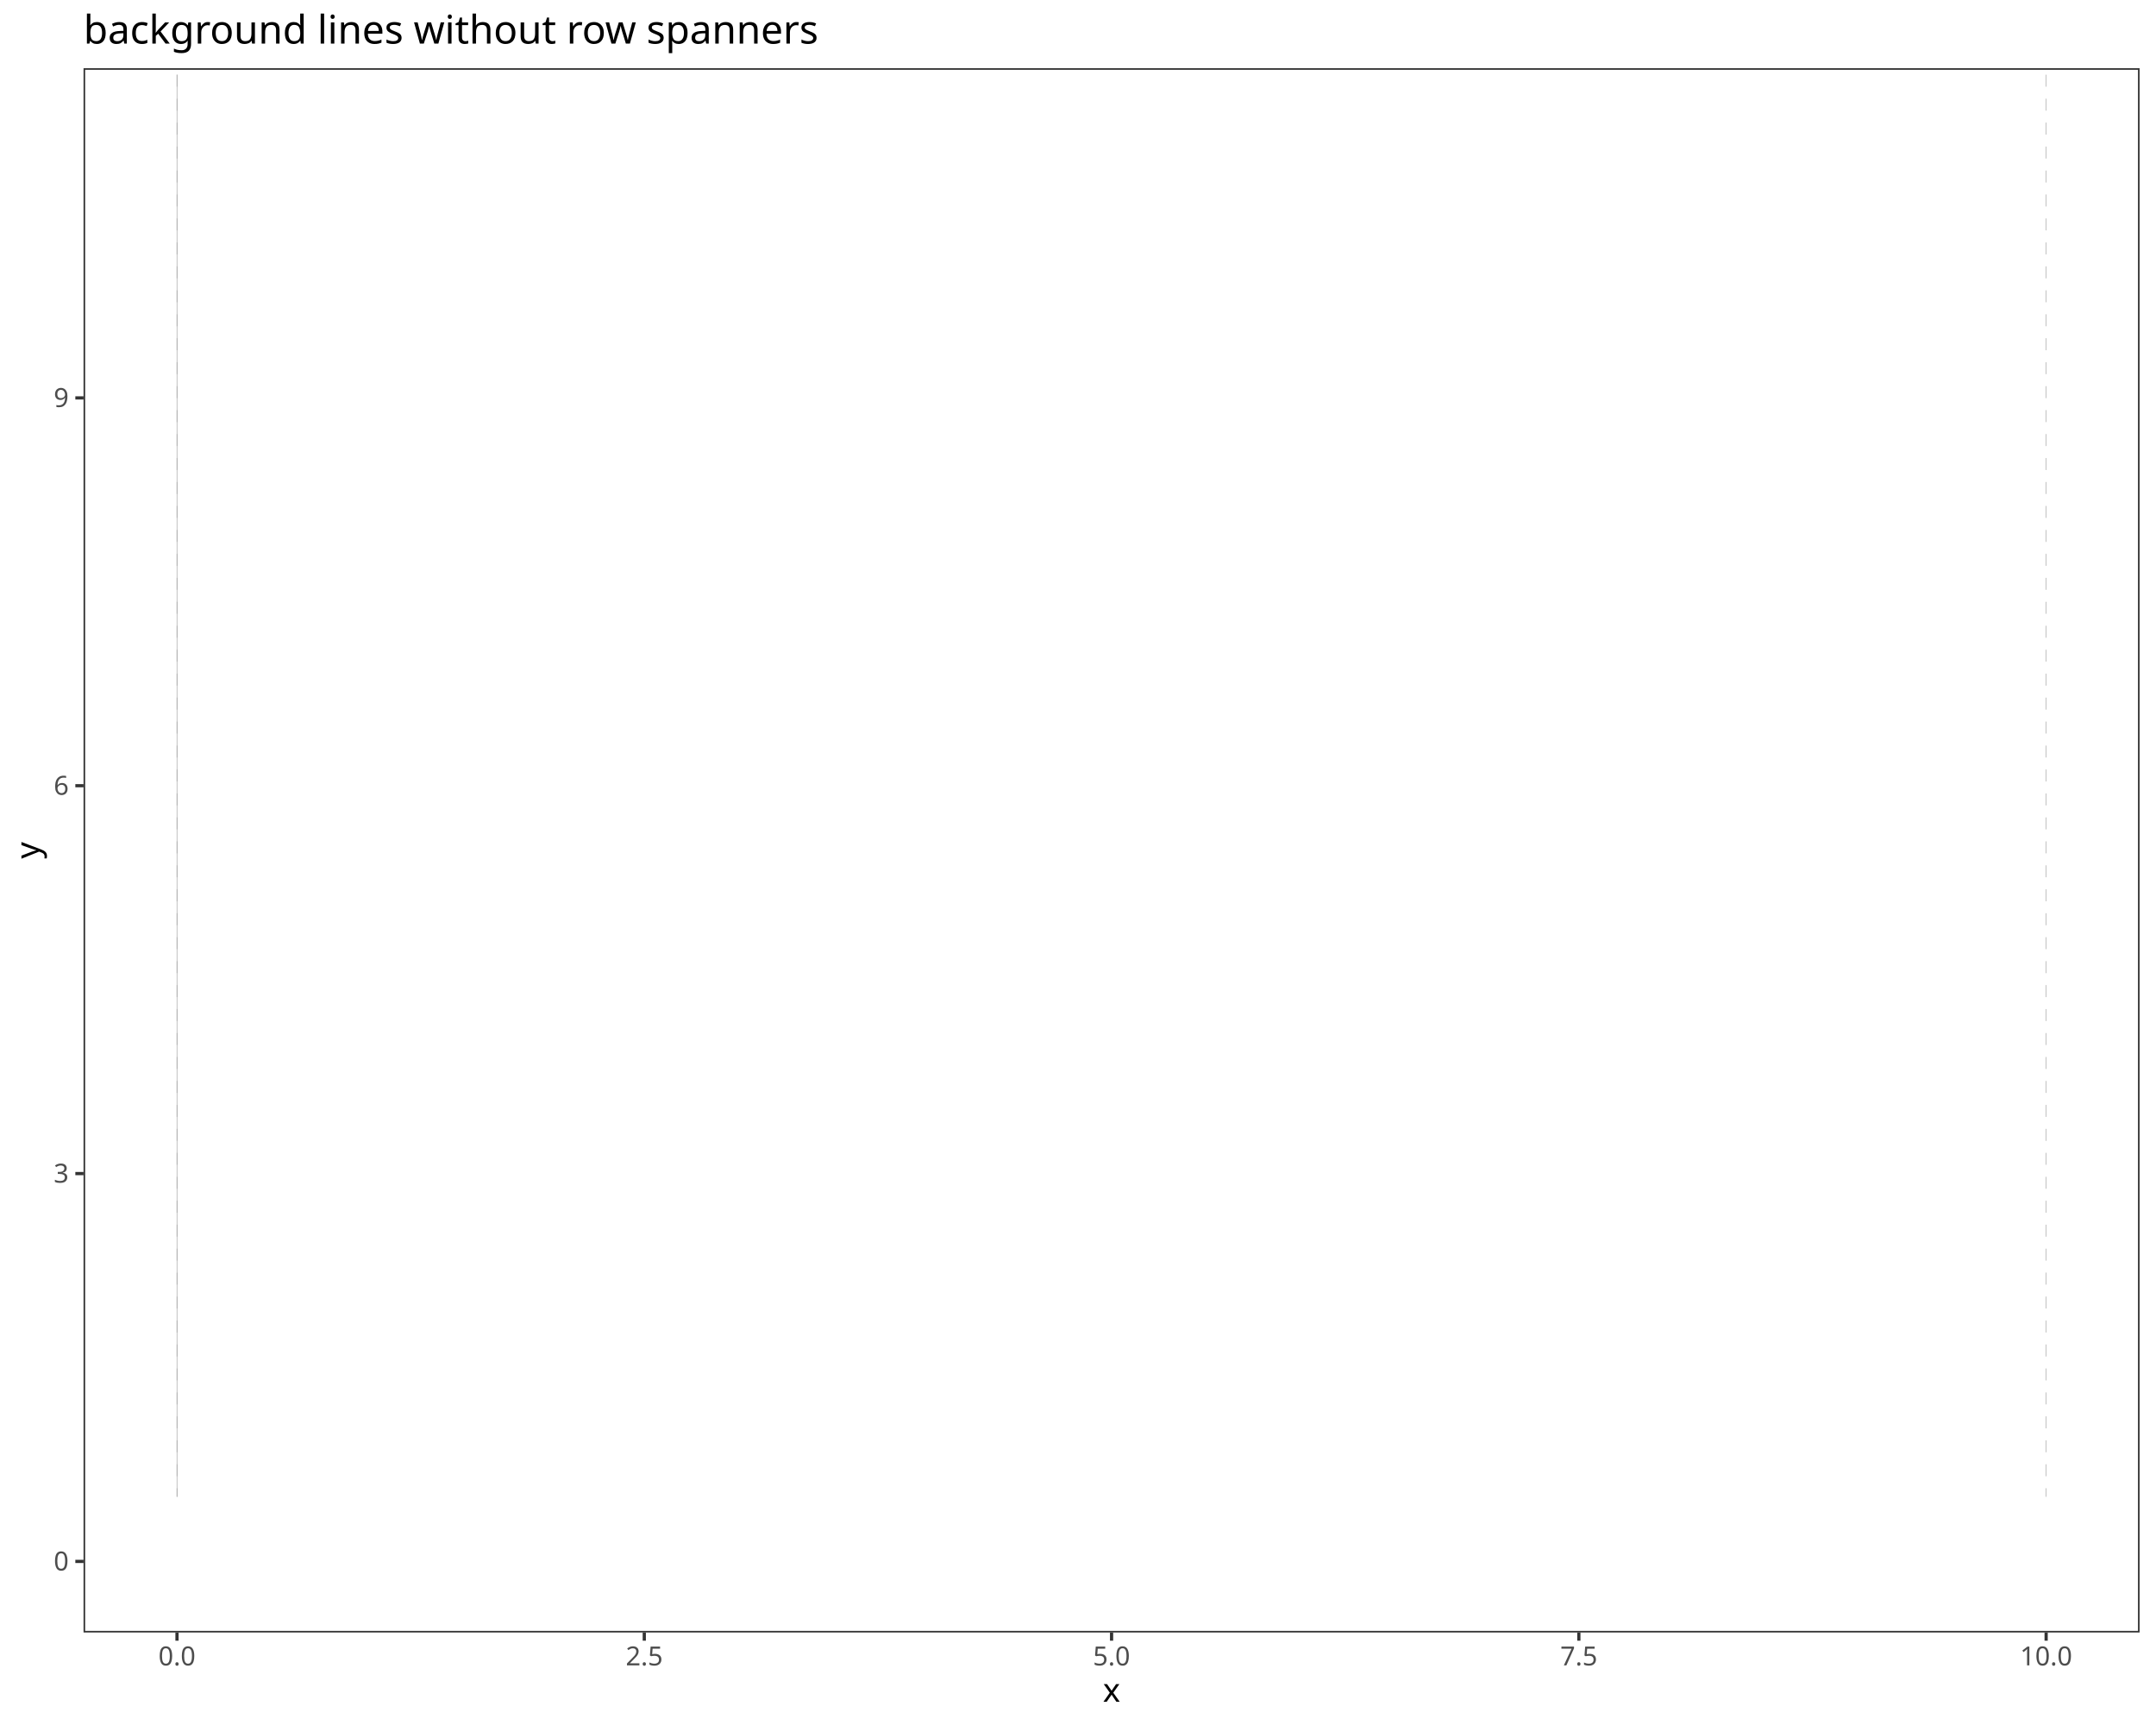
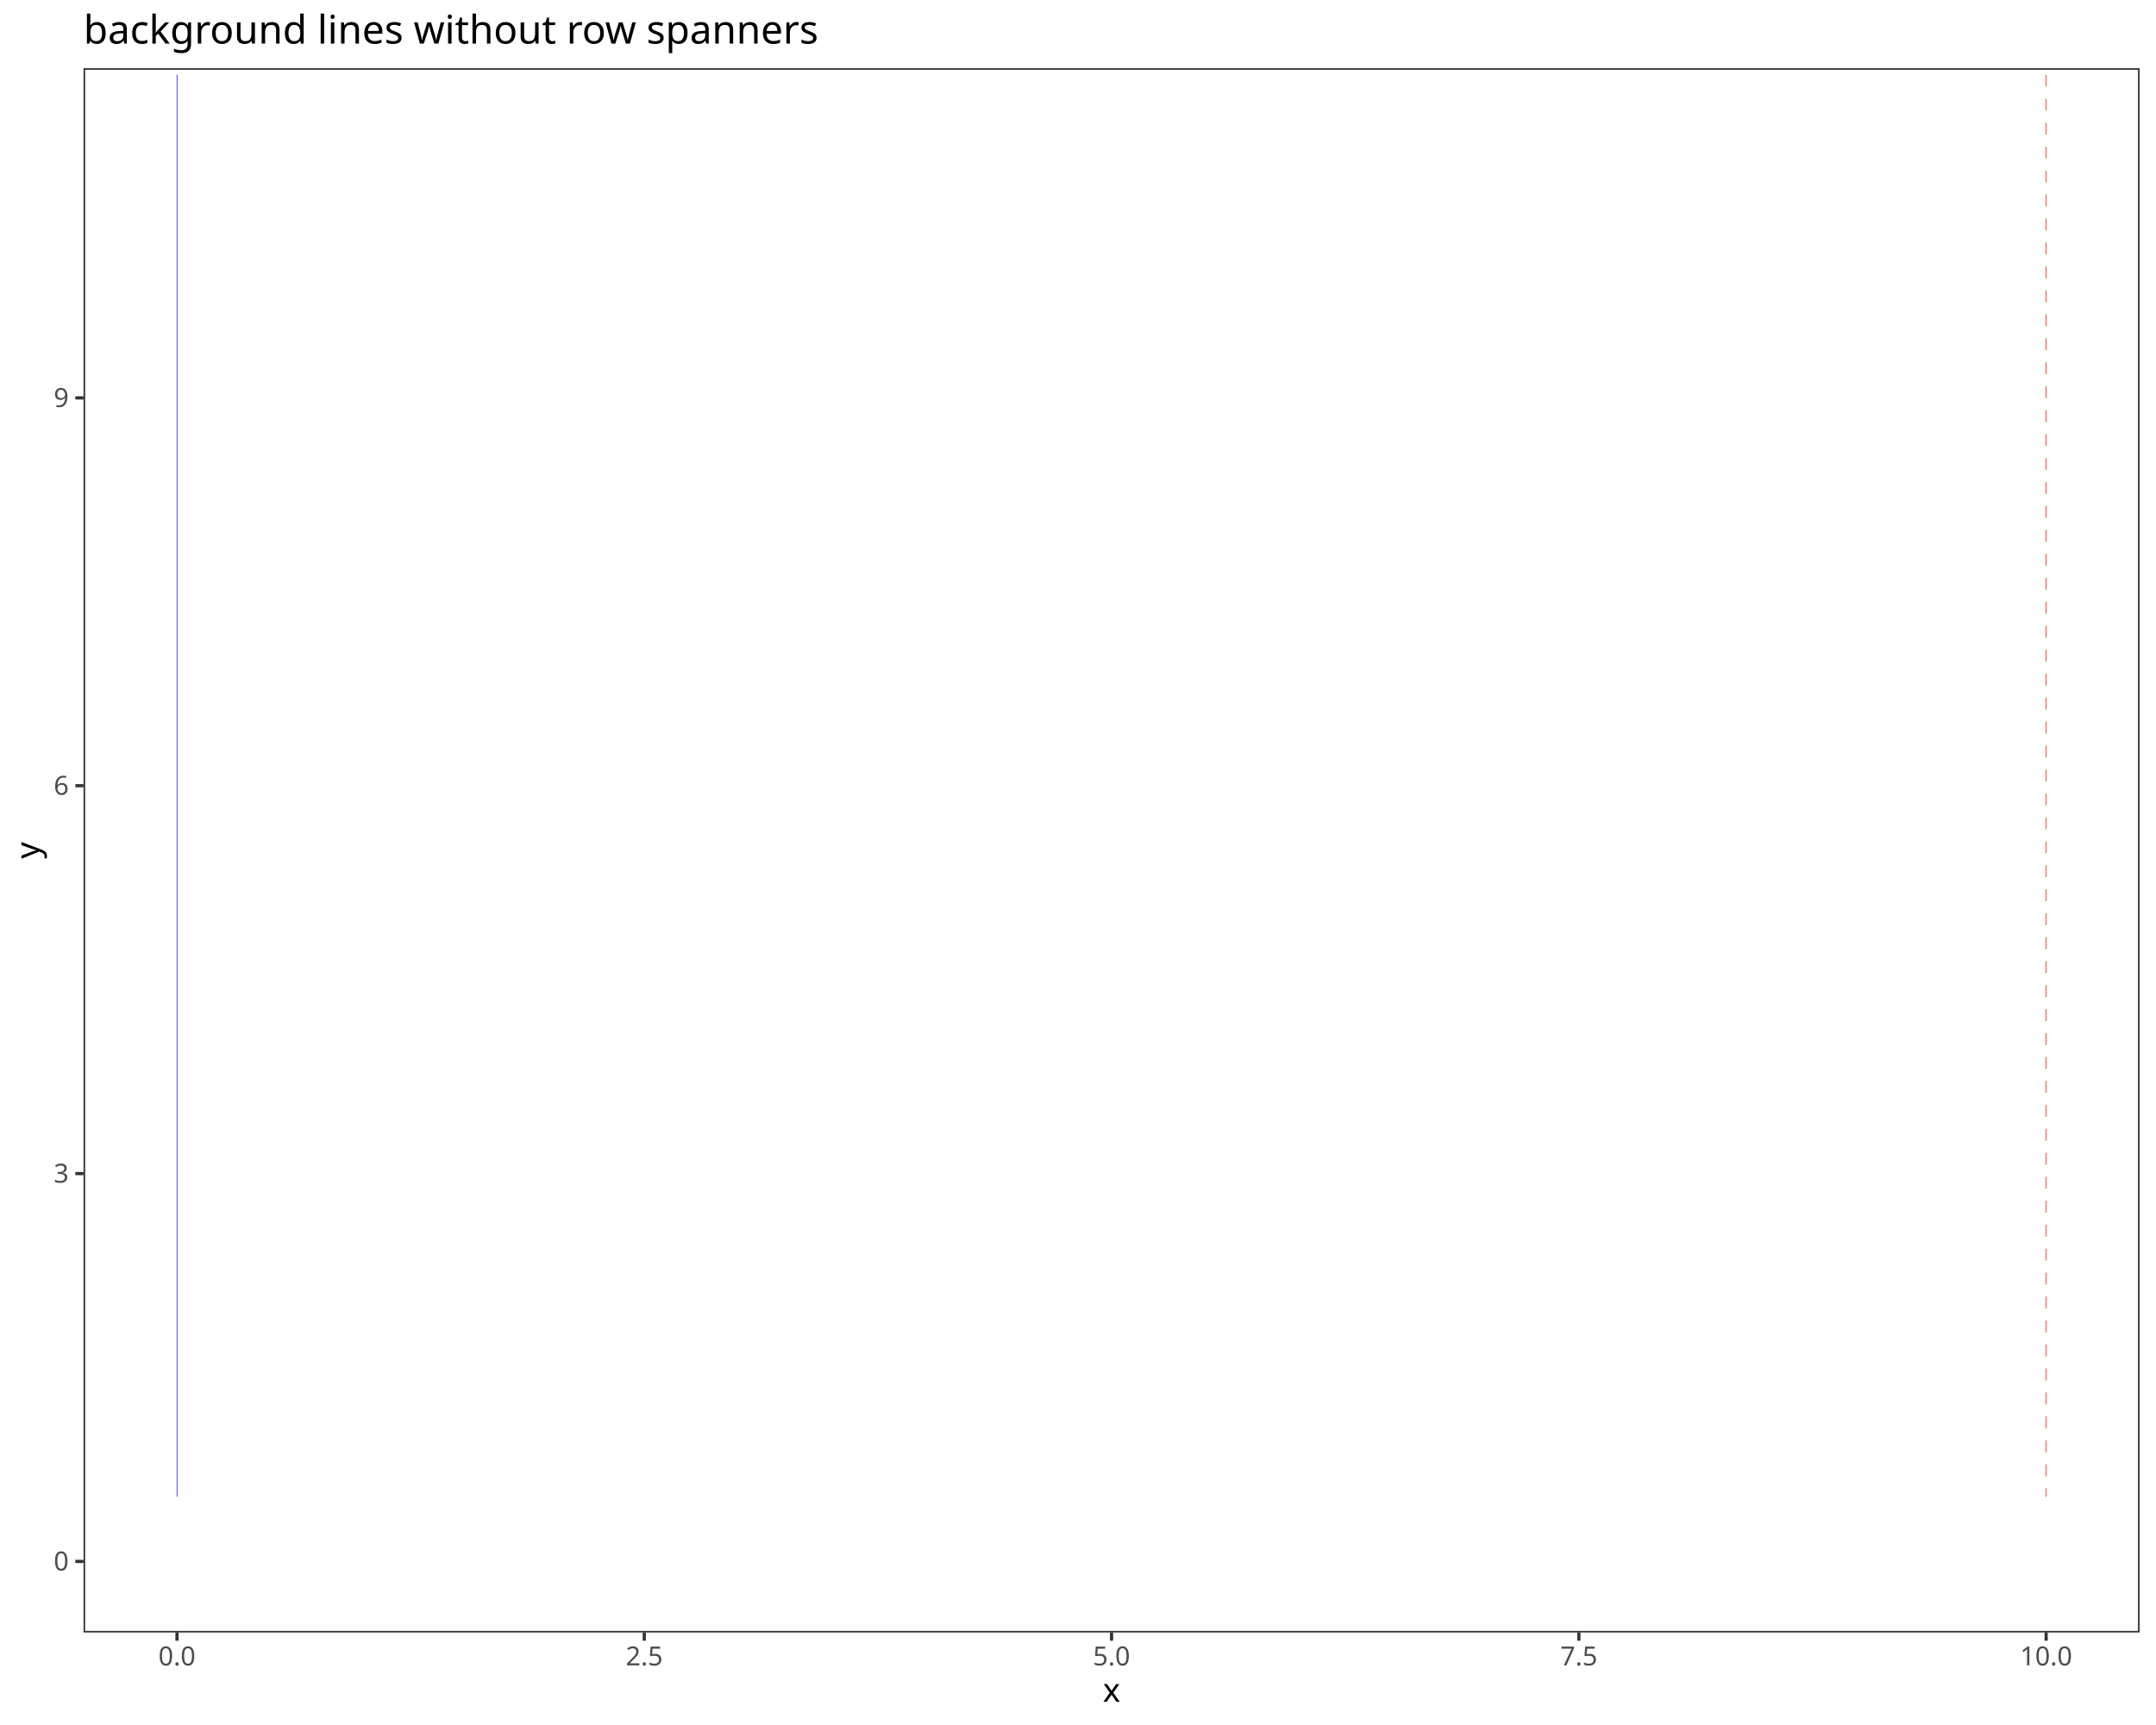
<svg xmlns="http://www.w3.org/2000/svg" class="svglite" data-engine-version="2.0" width="720.00pt" height="576.00pt" viewBox="0 0 720.00 576.00">
  <defs>
    <style type="text/css">
    .svglite line, .svglite polyline, .svglite polygon, .svglite path, .svglite rect, .svglite circle {
      fill: none;
      stroke: #000000;
      stroke-linecap: round;
      stroke-linejoin: round;
      stroke-miterlimit: 10.00;
    }
  </style>
  </defs>
  <rect width="100%" height="100%" style="stroke: none; fill: #FFFFFF;" />
  <defs>
    <clipPath id="cpMC4wMHw3MjAuMDB8MC4wMHw1NzYuMDA=">
      <rect x="0.00" y="0.00" width="720.00" height="576.00" />
    </clipPath>
  </defs>
  <g clip-path="url(#cpMC4wMHw3MjAuMDB8MC4wMHw1NzYuMDA=)">
    <rect x="0.00" y="0.00" width="720.00" height="576.00" style="stroke-width: 1.07; stroke: #FFFFFF; fill: #FFFFFF;" />
  </g>
  <defs>
    <clipPath id="cpMjcuOTB8NzE0LjUyfDIyLjc4fDU0NS4xMQ==">
      <rect x="27.90" y="22.78" width="686.62" height="522.33" />
    </clipPath>
  </defs>
  <g clip-path="url(#cpMjcuOTB8NzE0LjUyfDIyLjc4fDU0NS4xMQ==)">
    <rect x="27.90" y="22.78" width="686.62" height="522.33" style="stroke-width: 1.07; stroke: none; fill: #FFFFFF;" />
-     <line x1="59.11" y1="24.94" x2="59.11" y2="499.79" style="stroke-width: 0.21; stroke: #A9A9A9; stroke-dasharray: 4.00,4.00; stroke-linecap: butt;" />
-     <line x1="683.31" y1="24.94" x2="683.31" y2="499.79" style="stroke-width: 0.21; stroke: #A9A9A9; stroke-dasharray: 4.00,4.00; stroke-linecap: butt;" />
-     <line x1="59.11" y1="24.94" x2="59.11" y2="499.79" style="stroke-width: 0.21; stroke: #A9A9A9; stroke-linecap: butt;" />
+     <line x1="683.31" y1="24.94" x2="683.31" y2="499.79" style="stroke-width: 0.21; stroke: #FF0000; stroke-dasharray: 4.00,4.00; stroke-linecap: butt;" />
+     <line x1="59.11" y1="24.94" x2="59.11" y2="499.79" style="stroke-width: 0.21; stroke: #0000FF; stroke-linecap: butt;" />
    <rect x="27.90" y="22.78" width="686.62" height="522.33" style="stroke-width: 1.07; stroke: #333333;" />
  </g>
  <g clip-path="url(#cpMC4wMHw3MjAuMDB8MC4wMHw1NzYuMDA=)">
    <text x="22.97" y="524.40" text-anchor="end" style="font-size: 8.80px; fill: #4D4D4D; font-family: sans;" textLength="4.89px" lengthAdjust="spacingAndGlyphs">0</text>
    <text x="22.97" y="394.90" text-anchor="end" style="font-size: 8.80px; fill: #4D4D4D; font-family: sans;" textLength="4.89px" lengthAdjust="spacingAndGlyphs">3</text>
    <text x="22.97" y="265.39" text-anchor="end" style="font-size: 8.80px; fill: #4D4D4D; font-family: sans;" textLength="4.89px" lengthAdjust="spacingAndGlyphs">6</text>
    <text x="22.97" y="135.89" text-anchor="end" style="font-size: 8.80px; fill: #4D4D4D; font-family: sans;" textLength="4.89px" lengthAdjust="spacingAndGlyphs">9</text>
    <polyline points="25.16,521.37 27.90,521.37 " style="stroke-width: 1.07; stroke: #333333; stroke-linecap: butt;" />
    <polyline points="25.16,391.87 27.90,391.87 " style="stroke-width: 1.07; stroke: #333333; stroke-linecap: butt;" />
    <polyline points="25.16,262.36 27.90,262.36 " style="stroke-width: 1.07; stroke: #333333; stroke-linecap: butt;" />
    <polyline points="25.16,132.86 27.90,132.86 " style="stroke-width: 1.07; stroke: #333333; stroke-linecap: butt;" />
    <polyline points="59.11,547.85 59.11,545.11 " style="stroke-width: 1.07; stroke: #333333; stroke-linecap: butt;" />
    <polyline points="215.16,547.85 215.16,545.11 " style="stroke-width: 1.07; stroke: #333333; stroke-linecap: butt;" />
    <polyline points="371.21,547.85 371.21,545.11 " style="stroke-width: 1.07; stroke: #333333; stroke-linecap: butt;" />
    <polyline points="527.26,547.85 527.26,545.11 " style="stroke-width: 1.07; stroke: #333333; stroke-linecap: butt;" />
    <polyline points="683.31,547.85 683.31,545.11 " style="stroke-width: 1.07; stroke: #333333; stroke-linecap: butt;" />
    <text x="59.11" y="556.10" text-anchor="middle" style="font-size: 8.80px; fill: #4D4D4D; font-family: sans;" textLength="12.23px" lengthAdjust="spacingAndGlyphs">0.0</text>
    <text x="215.16" y="556.10" text-anchor="middle" style="font-size: 8.80px; fill: #4D4D4D; font-family: sans;" textLength="12.23px" lengthAdjust="spacingAndGlyphs">2.5</text>
    <text x="371.21" y="556.10" text-anchor="middle" style="font-size: 8.80px; fill: #4D4D4D; font-family: sans;" textLength="12.23px" lengthAdjust="spacingAndGlyphs">5.0</text>
    <text x="527.26" y="556.10" text-anchor="middle" style="font-size: 8.80px; fill: #4D4D4D; font-family: sans;" textLength="12.23px" lengthAdjust="spacingAndGlyphs">7.5</text>
    <text x="683.31" y="556.10" text-anchor="middle" style="font-size: 8.80px; fill: #4D4D4D; font-family: sans;" textLength="17.13px" lengthAdjust="spacingAndGlyphs">10.0</text>
    <text x="371.21" y="568.24" text-anchor="middle" style="font-size: 11.00px; font-family: sans;" textLength="5.50px" lengthAdjust="spacingAndGlyphs">x</text>
    <text transform="translate(13.05,283.95) rotate(-90)" text-anchor="middle" style="font-size: 11.00px; font-family: sans;" textLength="5.50px" lengthAdjust="spacingAndGlyphs">y</text>
    <text x="27.90" y="14.56" style="font-size: 13.20px; font-family: sans;" textLength="228.23px" lengthAdjust="spacingAndGlyphs">background lines without row spanners</text>
  </g>
</svg>
